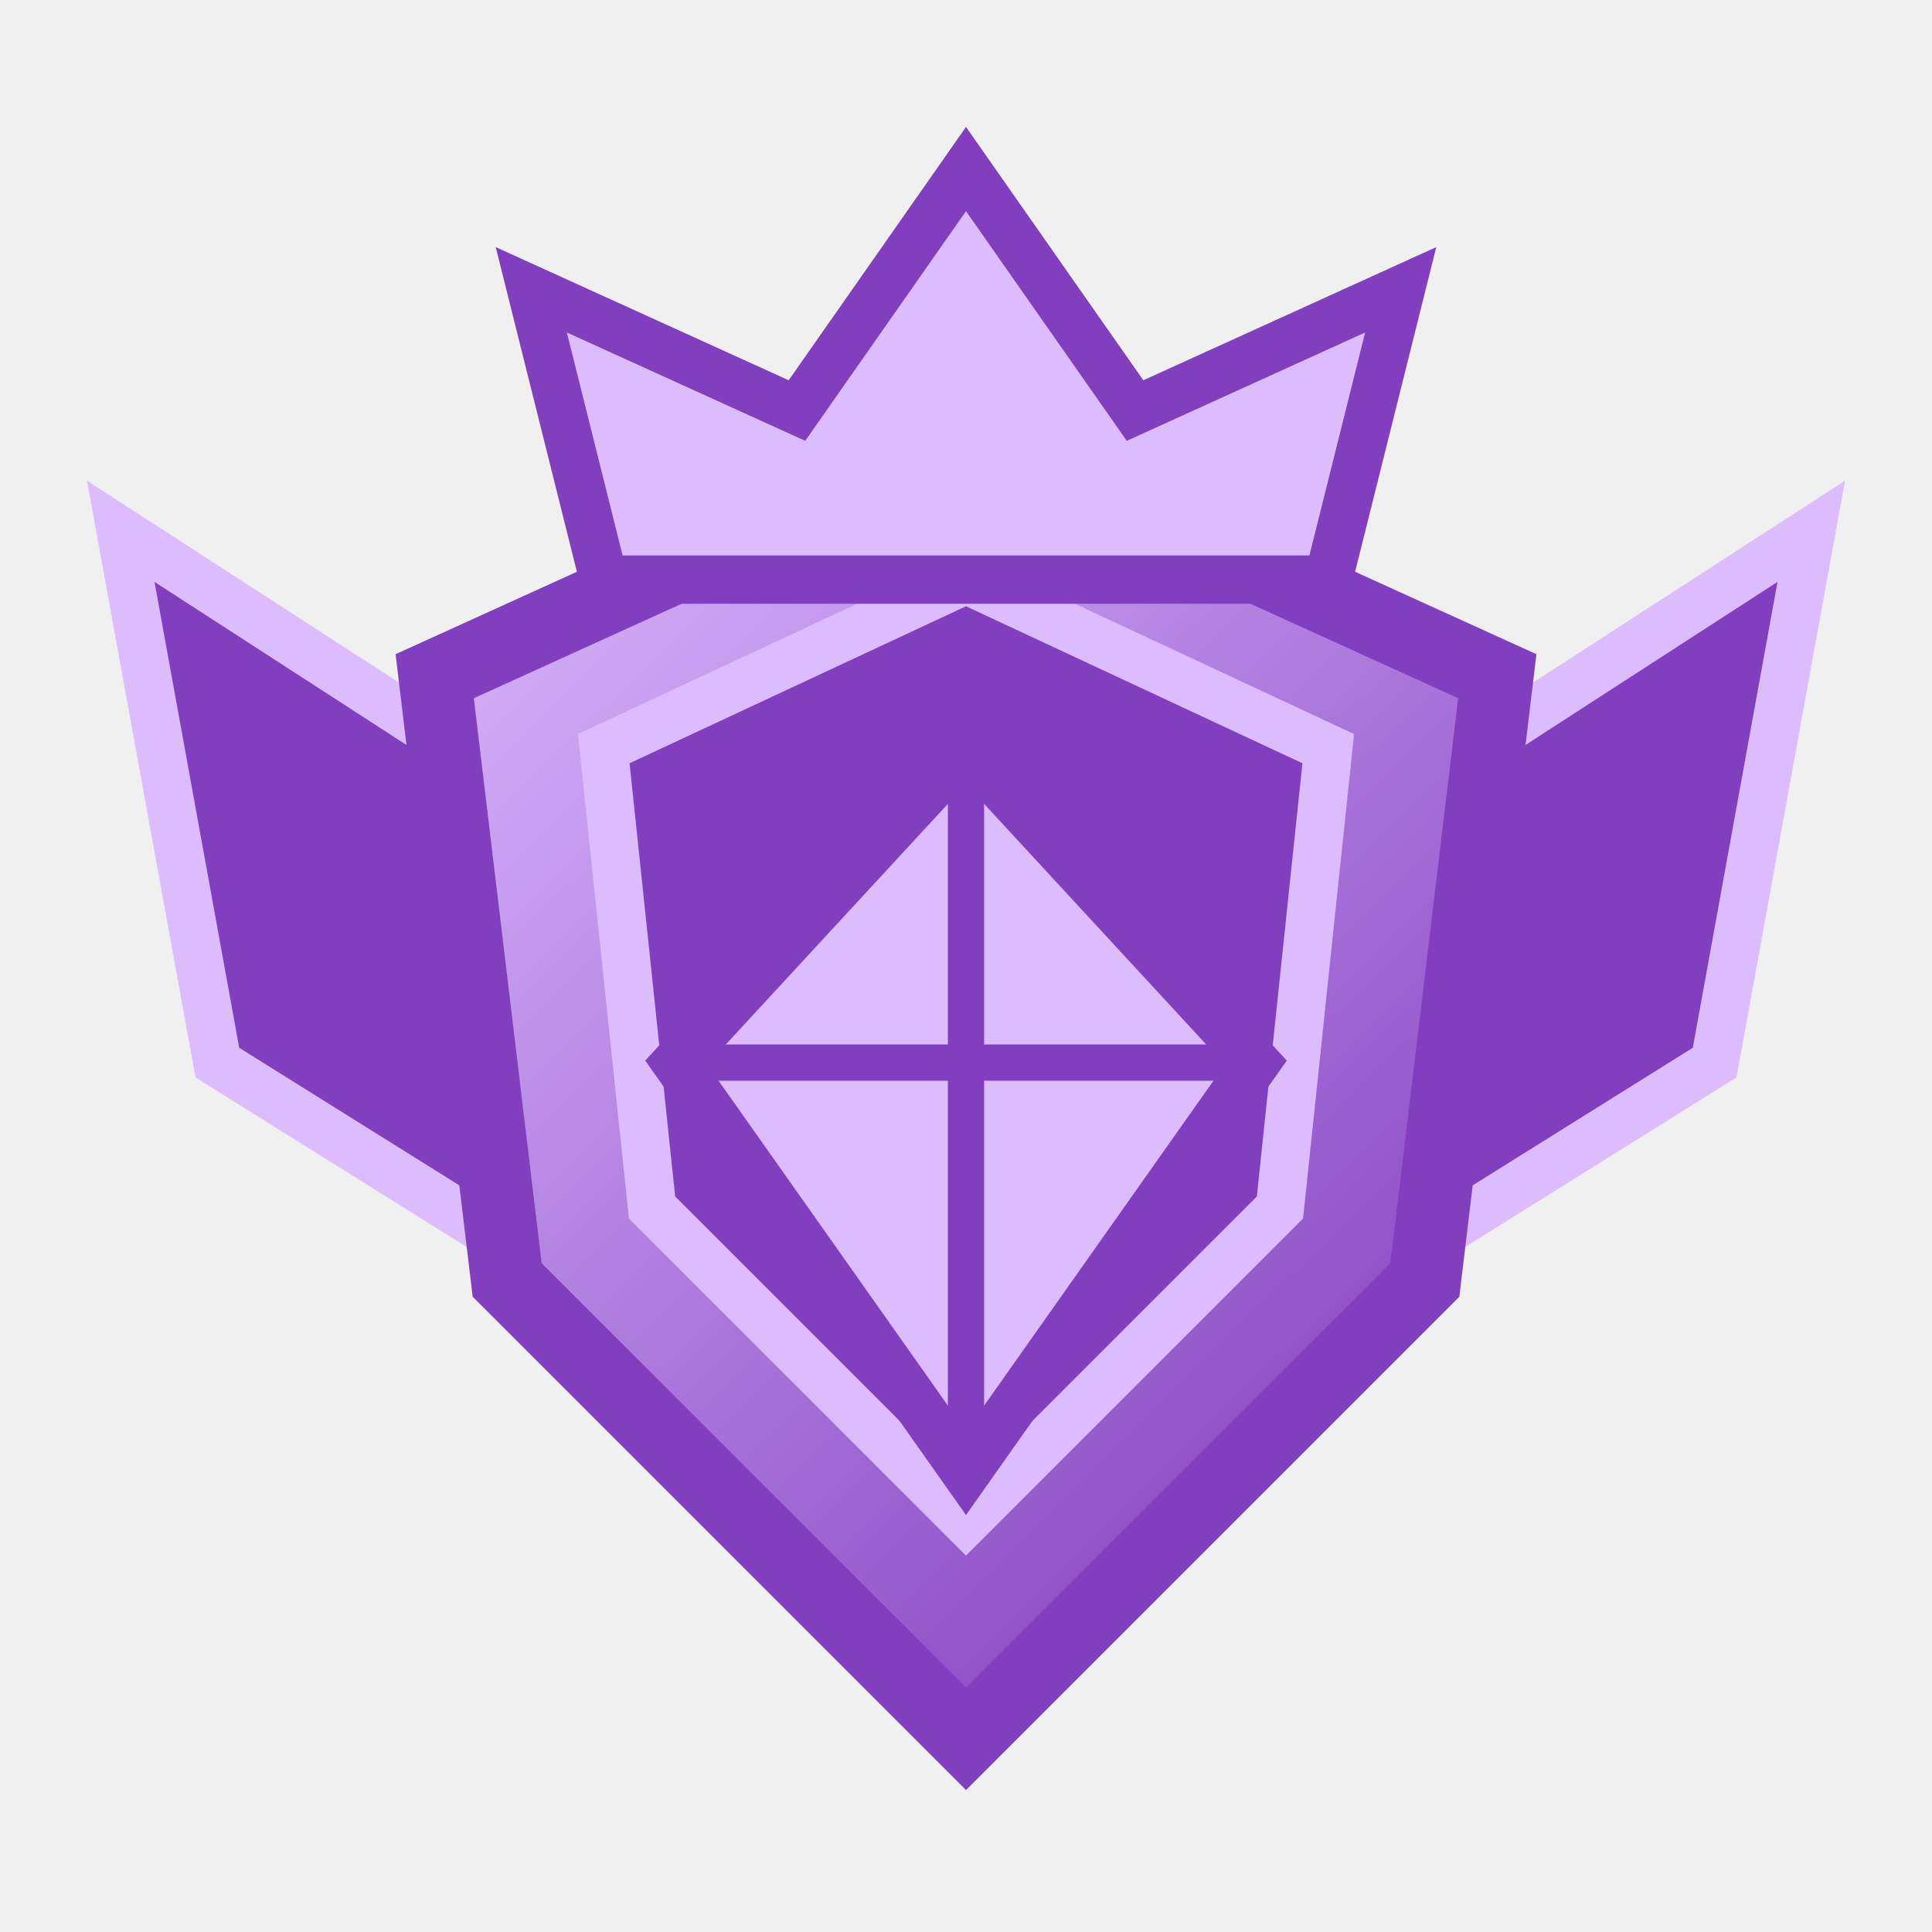
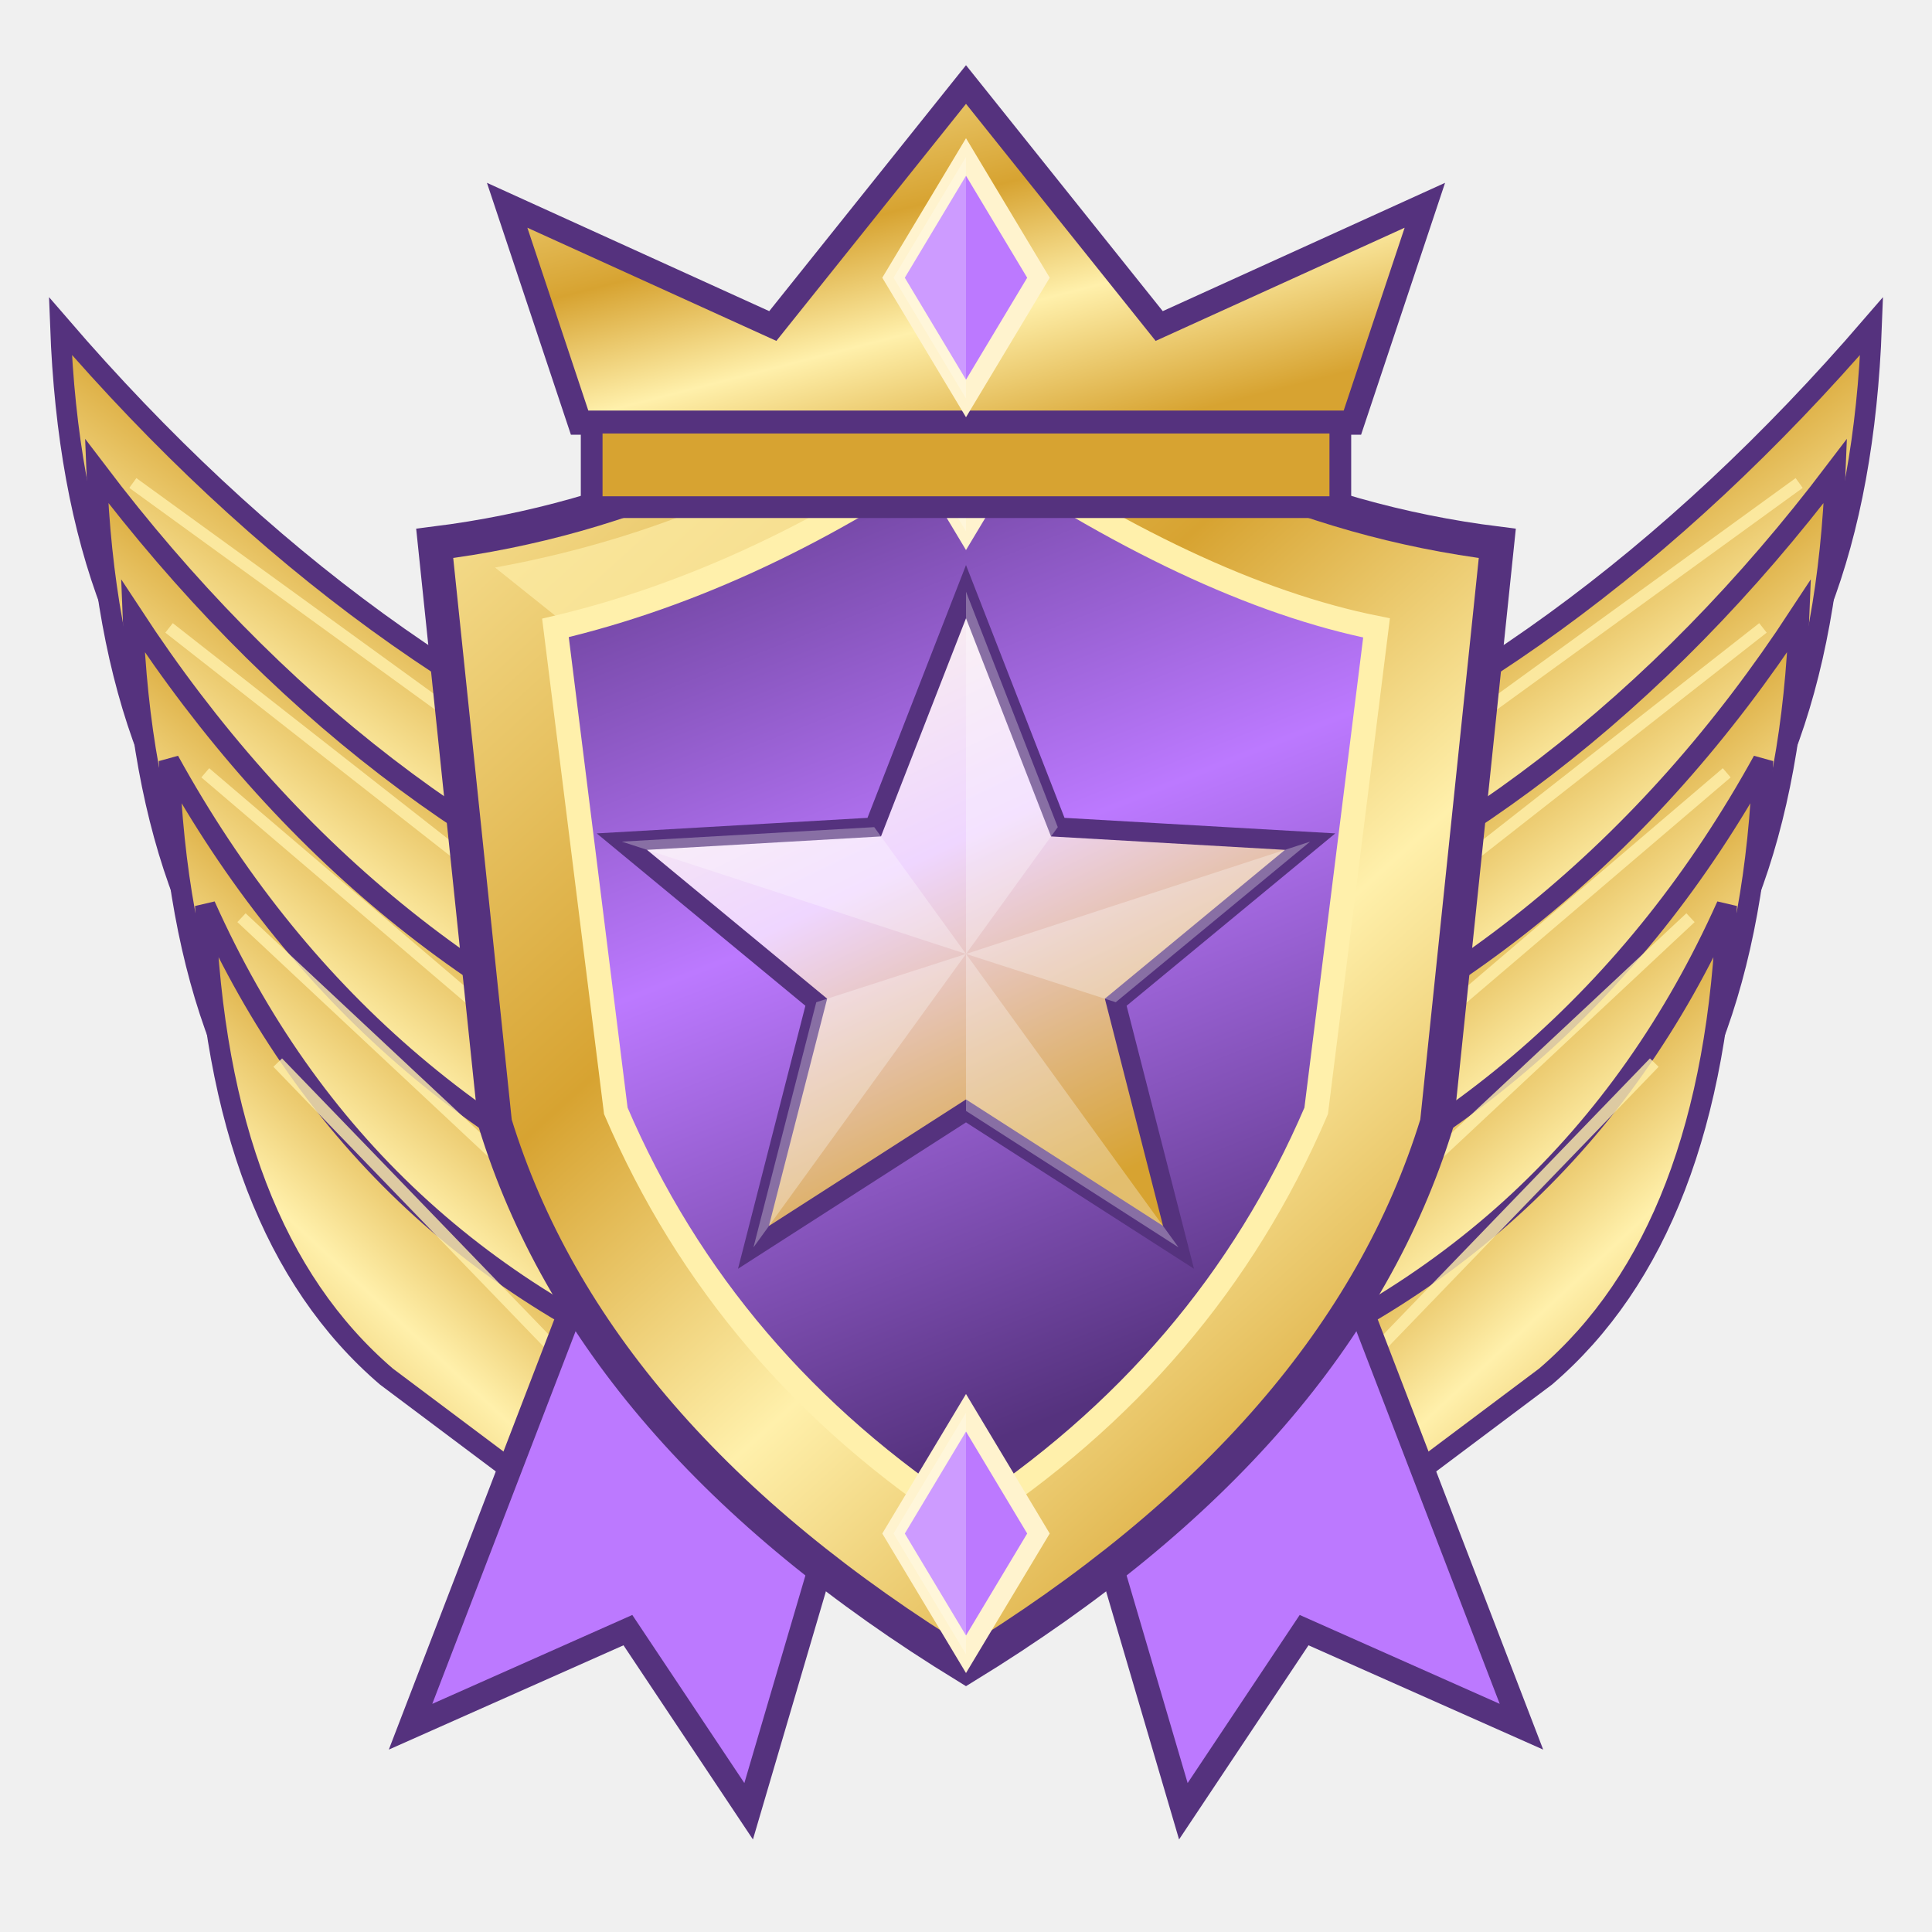
- <svg xmlns="http://www.w3.org/2000/svg" viewBox="0 0 80 80">
+ <svg xmlns="http://www.w3.org/2000/svg" viewBox="0 0 160 160">
  <defs>
-     <linearGradient id="metal" x2="0.8" y2="1">
-       <stop stop-color="#ddbbff" />
-       <stop offset="1" stop-color="#813ebe" />
+     <linearGradient id="metal" x2=".7" y2="1">
+       <stop stop-color="#fff0ab" />
+       <stop offset=".45" stop-color="#d7a331" />
+       <stop offset=".7" stop-color="#fff0ab" />
+       <stop offset="1" stop-color="#d7a331" />
+     </linearGradient>
+     <linearGradient id="field" x2=".3" y2="1">
+       <stop stop-color="#55327e" />
+       <stop offset=".5" stop-color="#bc79ff" />
+       <stop offset="1" stop-color="#55327e" />
+     </linearGradient>
+     <linearGradient id="star" x2=".5" y2="1">
+       <stop stop-color="#fffde5" />
+       <stop offset=".5" stop-color="#efd6ff" />
+       <stop offset="1" stop-color="#d7a331" />
    </linearGradient>
  </defs>
-   <path d="M22 33 5 22 9 44 25 54M58 33 75 22 71 44 55 54" fill="#813ebe" stroke="#ddbbff" stroke-width="2" />
-   <path d="M40 18 62 28 59 53 40 72 21 53 18 28Z" fill="url(#metal)" stroke="#813ebe" stroke-width="3" />
-   <path d="M40 24 55 31 53 50 40 63 27 50 25 31Z" fill="#813ebe" stroke="#ddbbff" stroke-width="2" />
-   <path d="m40 31 12 13-12 17-12-17Z" fill="#ddbbff" stroke="#813ebe" stroke-width="2" />
-   <path d="m40 31 0 30m-12-17 24 0" fill="none" stroke="#813ebe" stroke-width="1.5" />
-   <path d="M25 24 22 12 33 17 40 7 47 17 58 12 55 24Z" fill="#ddbbff" stroke="#813ebe" stroke-width="2" />
+   <g transform="translate(80 80) scale(1) translate(-80 -80)">
+     <g transform="translate(80 0) scale(-1 1)">
+       <path d="M20 67Q50 56 75 27Q74 54 60 66L24 84Z" fill="url(#metal)" stroke="#55327e" stroke-width="1.7" />
+       <path d="M29 69L69 40" stroke="#fff0ab" stroke-width="1" opacity=".8" />
+       <path d="M20 79Q50 68 72 39Q71 66 57 78L24 96Z" fill="url(#metal)" stroke="#55327e" stroke-width="1.7" />
+       <path d="M29 81L66 52" stroke="#fff0ab" stroke-width="1" opacity=".8" />
+       <path d="M20 91Q50 80 69 51Q68 78 54 90L24 108Z" fill="url(#metal)" stroke="#55327e" stroke-width="1.7" />
+       <path d="M29 93L63 64" stroke="#fff0ab" stroke-width="1" opacity=".8" />
+       <path d="M20 103Q50 92 66 63Q65 90 51 102L24 120Z" fill="url(#metal)" stroke="#55327e" stroke-width="1.7" />
+       <path d="M29 105L60 76" stroke="#fff0ab" stroke-width="1" opacity=".8" />
+       <path d="M20 115Q50 104 63 75Q62 102 48 114L24 132Z" fill="url(#metal)" stroke="#55327e" stroke-width="1.7" />
+       <path d="M29 117L57 88" stroke="#fff0ab" stroke-width="1" opacity=".8" />
+     </g>
+     <g transform="translate(80 0) scale(1 1)">
+       <path d="M20 67Q50 56 75 27Q74 54 60 66L24 84Z" fill="url(#metal)" stroke="#55327e" stroke-width="1.7" />
+       <path d="M29 69L69 40" stroke="#fff0ab" stroke-width="1" opacity=".8" />
+       <path d="M20 79Q50 68 72 39Q71 66 57 78L24 96Z" fill="url(#metal)" stroke="#55327e" stroke-width="1.7" />
+       <path d="M29 81L66 52" stroke="#fff0ab" stroke-width="1" opacity=".8" />
+       <path d="M20 91Q50 80 69 51Q68 78 54 90L24 108Z" fill="url(#metal)" stroke="#55327e" stroke-width="1.7" />
+       <path d="M29 93L63 64" stroke="#fff0ab" stroke-width="1" opacity=".8" />
+       <path d="M20 103Q50 92 66 63Q65 90 51 102L24 120Z" fill="url(#metal)" stroke="#55327e" stroke-width="1.7" />
+       <path d="M29 105L60 76" stroke="#fff0ab" stroke-width="1" opacity=".8" />
+       <path d="M20 115Q50 104 63 75Q62 102 48 114L24 132Z" fill="url(#metal)" stroke="#55327e" stroke-width="1.7" />
+       <path d="M29 117L57 88" stroke="#fff0ab" stroke-width="1" opacity=".8" />
+     </g>
+     <path d="M49 104L34 143 52 135 62 150 72 116M111 104L126 143 108 135 98 150 88 116" fill="#bc79ff" stroke="#55327e" stroke-width="2" />
+     <path d="M80 25Q100 42 124 45L119 93Q111 119 80 138Q49 119 41 93L36 45Q60 42 80 25Z" fill="url(#metal)" stroke="#55327e" stroke-width="2.8" />
+     <path d="M80 36Q99 49 114 52L109 92Q100 113 80 126Q60 113 51 92L46 52Q63 48 80 36Z" fill="url(#field)" stroke="#fff0ab" stroke-width="2" />
+     <polygon points="80.0,49.0 87.6,68.5 108.5,69.7 92.4,83.0 97.6,103.3 80.0,92.0 62.4,103.3 67.6,83.0 51.5,69.7 72.4,68.5" fill="url(#star)" stroke="#55327e" stroke-width="1.6" />
+     <path d="M80 79L80.0 49.0 87.6 68.5Z" fill="#fff" opacity=".3" />
+     <path d="M80 79L108.5 69.7 92.4 83.0Z" fill="#fff" opacity=".3" />
+     <path d="M80 79L97.6 103.3 80.0 92.0Z" fill="#fff" opacity=".3" />
+     <path d="M80 79L62.4 103.3 67.6 83.0Z" fill="#fff" opacity=".3" />
+     <path d="M80 79L51.5 69.7 72.4 68.5Z" fill="#fff" opacity=".3" />
+     <path d="M41 47Q63 43 80 29L80 34Q63 48 46 51" fill="#fff0ab" opacity=".65" />
+     <path d="M80 14L89 29 80 44 71 29Z" fill="#bc79ff" stroke="#fff3ce" stroke-width="1.6" />
+     <path d="M80 14L80 44 71 29Z" fill="#fff" opacity=".25" />
+     <path d="M80 117L86 127 80 137 74 127Z" fill="#bc79ff" stroke="#fff3ce" stroke-width="1.6" />
+     <path d="M80 117L80 137 74 127Z" fill="#fff" opacity=".25" />
+     <path d="M48 35L42 17 64 27 80 7 96 27 118 17 112 35Z" fill="url(#metal)" stroke="#55327e" stroke-width="2" />
+     <path d="M49 35H111V42H49Z" fill="#d7a331" stroke="#55327e" stroke-width="1.8" />
+     <path d="M80 13L86 23 80 33 74 23Z" fill="#bc79ff" stroke="#fff3ce" stroke-width="1.6" />
+     <path d="M80 13L80 33 74 23Z" fill="#fff" opacity=".25" />
+   </g>
</svg>
